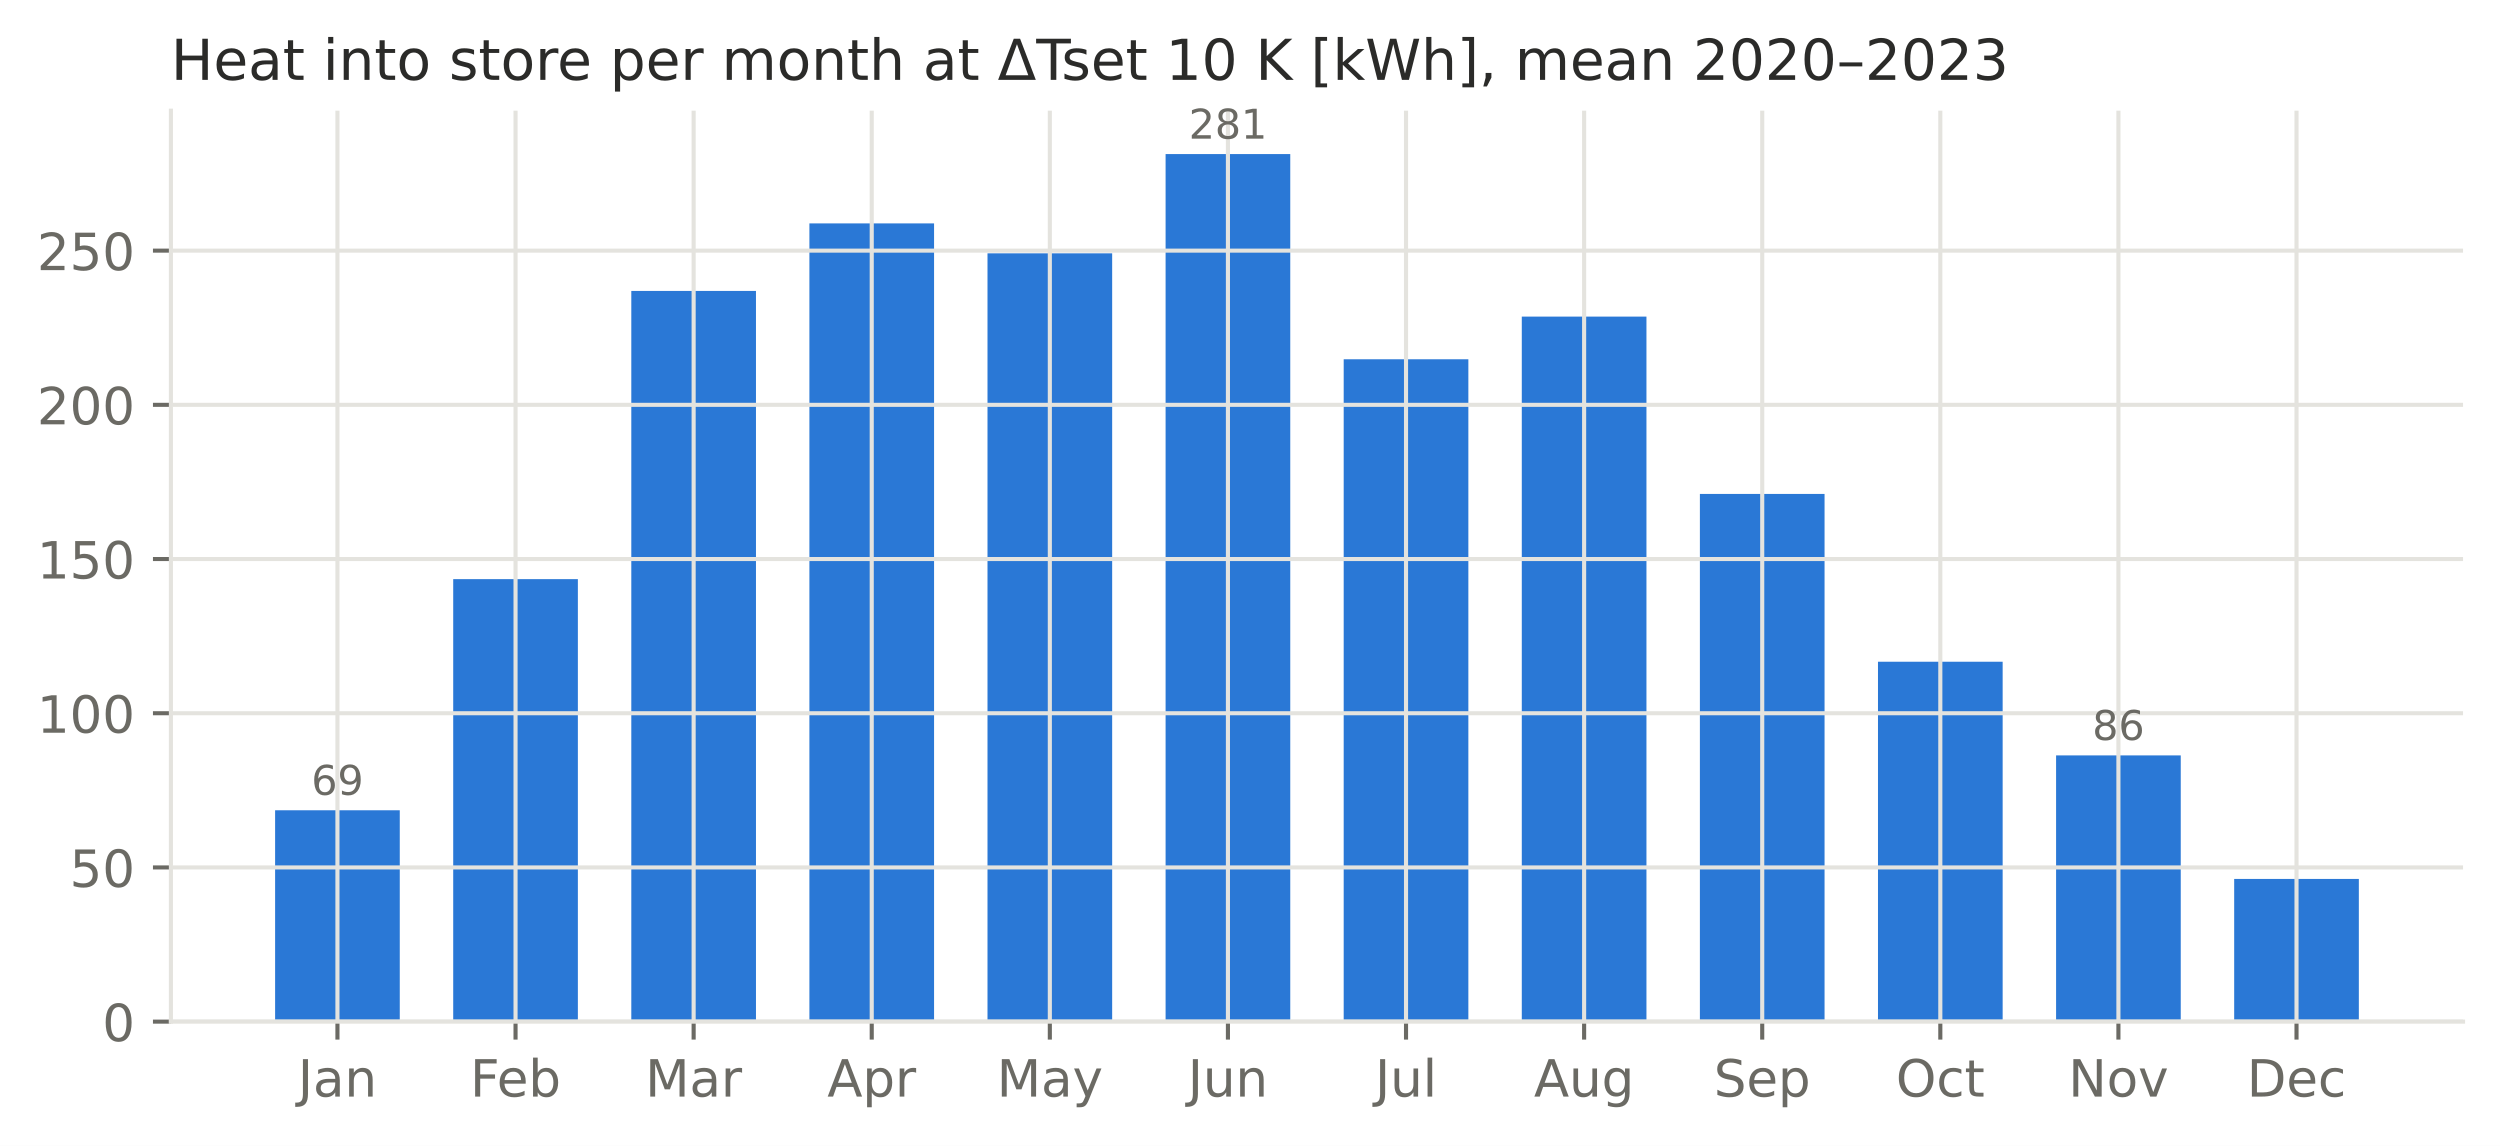
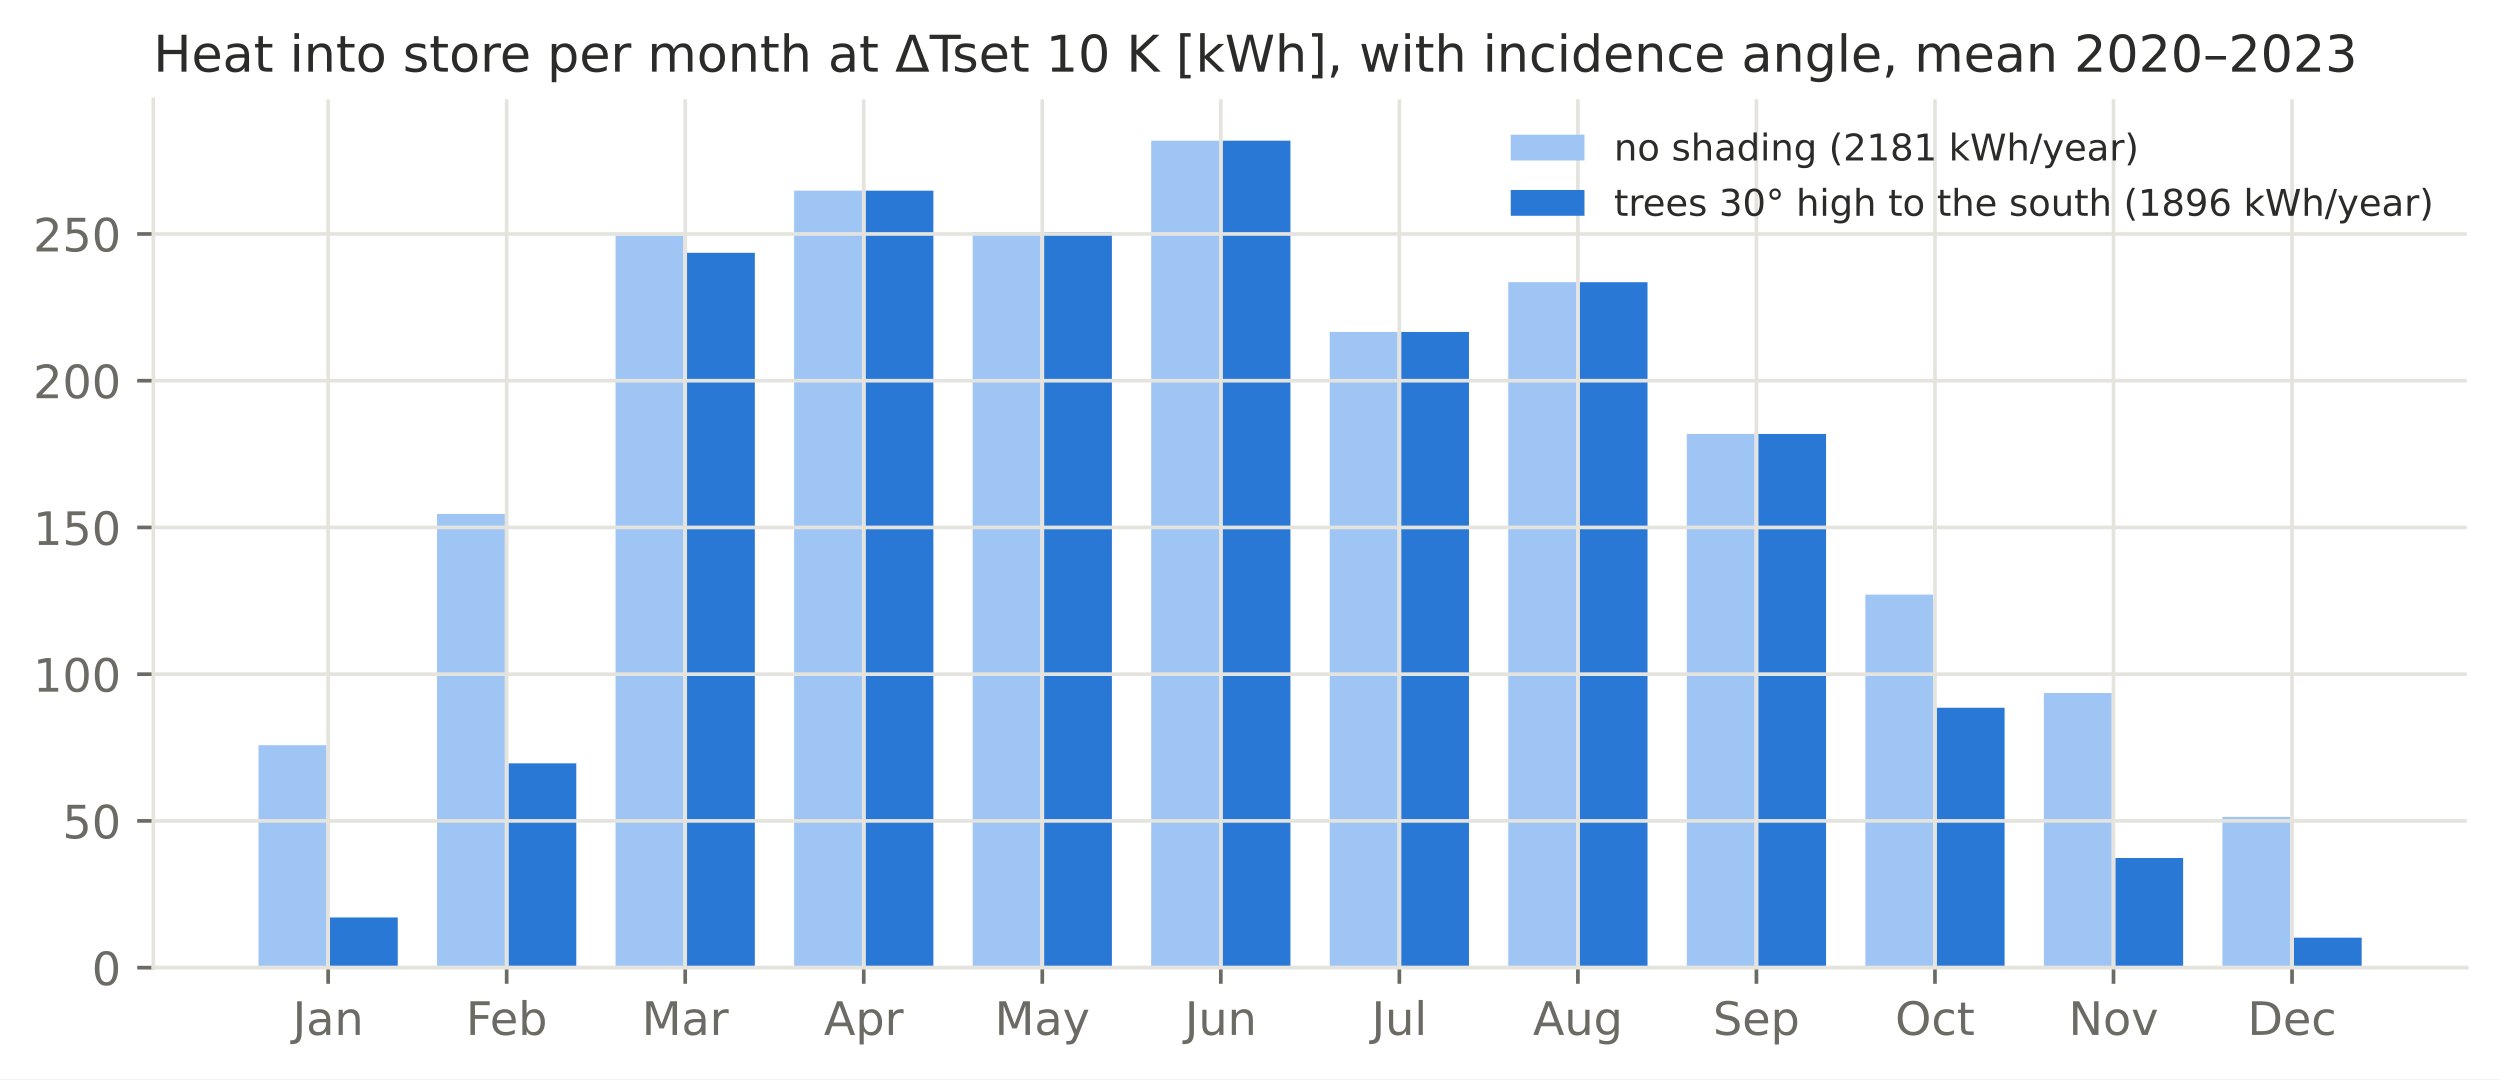
- <svg xmlns="http://www.w3.org/2000/svg" xmlns:xlink="http://www.w3.org/1999/xlink" width="486.887pt" height="223.167pt" viewBox="0 0 486.887 223.167" version="1.1">
+ <svg xmlns="http://www.w3.org/2000/svg" xmlns:xlink="http://www.w3.org/1999/xlink" width="542.688pt" height="234.255pt" viewBox="0 0 542.688 234.255" version="1.1">
  <defs>
    <style type="text/css">*{stroke-linejoin: round; stroke-linecap: butt}</style>
  </defs>
  <g id="figure_1">
    <g id="patch_1">
-       <path d="M 0 223.167  L 486.887 223.167  L 486.887 0  L 0 0  z " style="fill: #ffffff" />
+       <path d="M 0 234.255  L 542.688 234.255  L 542.688 0  L 0 0  z " style="fill: #ffffff" />
    </g>
    <g id="axes_1">
      <g id="patch_2">
-         <path d="M 33.288 198.966  L 479.688 198.966  L 479.688 21.558  L 33.288 21.558  z " style="fill: #ffffff" />
+         <path d="M 33.288 210.054  L 535.487 210.054  L 535.487 21.558  L 33.288 21.558  z " style="fill: #ffffff" />
      </g>
      <g id="patch_3">
-         <path d="M 53.578 198.966  L 77.858 198.966  L 77.858 157.805  L 53.578 157.805  z " clip-path="url(#p9f2e269c88)" style="fill: #2a78d6" />
+         <path d="M 56.115 210.054  L 70.842 210.054  L 70.842 161.762  L 56.115 161.762  z " clip-path="url(#pe618fa6ef9)" style="fill: #9ec5f4" />
      </g>
      <g id="patch_4">
-         <path d="M 88.264 198.966  L 112.543 198.966  L 112.543 112.788  L 88.264 112.788  z " clip-path="url(#p9f2e269c88)" style="fill: #2a78d6" />
+         <path d="M 94.871 210.054  L 109.598 210.054  L 109.598 111.559  L 94.871 111.559  z " clip-path="url(#pe618fa6ef9)" style="fill: #9ec5f4" />
      </g>
      <g id="patch_5">
-         <path d="M 122.949 198.966  L 147.229 198.966  L 147.229 56.656  L 122.949 56.656  z " clip-path="url(#p9f2e269c88)" style="fill: #2a78d6" />
+         <path d="M 133.627 210.054  L 148.354 210.054  L 148.354 51.163  L 133.627 51.163  z " clip-path="url(#pe618fa6ef9)" style="fill: #9ec5f4" />
      </g>
      <g id="patch_6">
-         <path d="M 157.634 198.966  L 181.914 198.966  L 181.914 43.506  L 157.634 43.506  z " clip-path="url(#p9f2e269c88)" style="fill: #2a78d6" />
+         <path d="M 172.383 210.054  L 187.11 210.054  L 187.11 41.389  L 172.383 41.389  z " clip-path="url(#pe618fa6ef9)" style="fill: #9ec5f4" />
      </g>
      <g id="patch_7">
-         <path d="M 192.32 198.966  L 216.599 198.966  L 216.599 49.332  L 192.32 49.332  z " clip-path="url(#p9f2e269c88)" style="fill: #2a78d6" />
+         <path d="M 211.139 210.054  L 225.866 210.054  L 225.866 50.375  L 211.139 50.375  z " clip-path="url(#pe618fa6ef9)" style="fill: #9ec5f4" />
      </g>
      <g id="patch_8">
-         <path d="M 227.005 198.966  L 251.285 198.966  L 251.285 30.006  L 227.005 30.006  z " clip-path="url(#p9f2e269c88)" style="fill: #2a78d6" />
+         <path d="M 249.895 210.054  L 264.622 210.054  L 264.622 30.534  L 249.895 30.534  z " clip-path="url(#pe618fa6ef9)" style="fill: #9ec5f4" />
      </g>
      <g id="patch_9">
-         <path d="M 261.69 198.966  L 285.97 198.966  L 285.97 69.973  L 261.69 69.973  z " clip-path="url(#p9f2e269c88)" style="fill: #2a78d6" />
+         <path d="M 288.651 210.054  L 303.378 210.054  L 303.378 72.061  L 288.651 72.061  z " clip-path="url(#pe618fa6ef9)" style="fill: #9ec5f4" />
      </g>
      <g id="patch_10">
-         <path d="M 296.376 198.966  L 320.655 198.966  L 320.655 61.656  L 296.376 61.656  z " clip-path="url(#p9f2e269c88)" style="fill: #2a78d6" />
+         <path d="M 327.407 210.054  L 342.134 210.054  L 342.134 61.265  L 327.407 61.265  z " clip-path="url(#pe618fa6ef9)" style="fill: #9ec5f4" />
      </g>
      <g id="patch_11">
-         <path d="M 331.061 198.966  L 355.341 198.966  L 355.341 96.199  L 331.061 96.199  z " clip-path="url(#p9f2e269c88)" style="fill: #2a78d6" />
+         <path d="M 366.163 210.054  L 380.89 210.054  L 380.89 94.201  L 366.163 94.201  z " clip-path="url(#pe618fa6ef9)" style="fill: #9ec5f4" />
      </g>
      <g id="patch_12">
-         <path d="M 365.746 198.966  L 390.026 198.966  L 390.026 128.881  L 365.746 128.881  z " clip-path="url(#p9f2e269c88)" style="fill: #2a78d6" />
+         <path d="M 404.919 210.054  L 419.646 210.054  L 419.646 129.07  L 404.919 129.07  z " clip-path="url(#pe618fa6ef9)" style="fill: #9ec5f4" />
      </g>
      <g id="patch_13">
-         <path d="M 400.432 198.966  L 424.711 198.966  L 424.711 147.118  L 400.432 147.118  z " clip-path="url(#p9f2e269c88)" style="fill: #2a78d6" />
+         <path d="M 443.675 210.054  L 458.402 210.054  L 458.402 150.437  L 443.675 150.437  z " clip-path="url(#pe618fa6ef9)" style="fill: #9ec5f4" />
      </g>
      <g id="patch_14">
-         <path d="M 435.117 198.966  L 459.397 198.966  L 459.397 171.179  L 435.117 171.179  z " clip-path="url(#p9f2e269c88)" style="fill: #2a78d6" />
+         <path d="M 482.431 210.054  L 497.158 210.054  L 497.158 177.316  L 482.431 177.316  z " clip-path="url(#pe618fa6ef9)" style="fill: #9ec5f4" />
+       </g>
+       <g id="patch_15">
+         <path d="M 71.617 210.054  L 86.344 210.054  L 86.344 199.162  L 71.617 199.162  z " clip-path="url(#pe618fa6ef9)" style="fill: #2a78d6" />
+       </g>
+       <g id="patch_16">
+         <path d="M 110.373 210.054  L 125.1 210.054  L 125.1 165.7  L 110.373 165.7  z " clip-path="url(#pe618fa6ef9)" style="fill: #2a78d6" />
+       </g>
+       <g id="patch_17">
+         <path d="M 149.129 210.054  L 163.856 210.054  L 163.856 54.872  L 149.129 54.872  z " clip-path="url(#pe618fa6ef9)" style="fill: #2a78d6" />
+       </g>
+       <g id="patch_18">
+         <path d="M 187.885 210.054  L 202.612 210.054  L 202.612 41.389  L 187.885 41.389  z " clip-path="url(#pe618fa6ef9)" style="fill: #2a78d6" />
+       </g>
+       <g id="patch_19">
+         <path d="M 226.641 210.054  L 241.368 210.054  L 241.368 50.375  L 226.641 50.375  z " clip-path="url(#pe618fa6ef9)" style="fill: #2a78d6" />
+       </g>
+       <g id="patch_20">
+         <path d="M 265.397 210.054  L 280.124 210.054  L 280.124 30.534  L 265.397 30.534  z " clip-path="url(#pe618fa6ef9)" style="fill: #2a78d6" />
+       </g>
+       <g id="patch_21">
+         <path d="M 304.153 210.054  L 318.88 210.054  L 318.88 72.061  L 304.153 72.061  z " clip-path="url(#pe618fa6ef9)" style="fill: #2a78d6" />
+       </g>
+       <g id="patch_22">
+         <path d="M 342.909 210.054  L 357.636 210.054  L 357.636 61.265  L 342.909 61.265  z " clip-path="url(#pe618fa6ef9)" style="fill: #2a78d6" />
+       </g>
+       <g id="patch_23">
+         <path d="M 381.665 210.054  L 396.392 210.054  L 396.392 94.201  L 381.665 94.201  z " clip-path="url(#pe618fa6ef9)" style="fill: #2a78d6" />
+       </g>
+       <g id="patch_24">
+         <path d="M 420.421 210.054  L 435.148 210.054  L 435.148 153.636  L 420.421 153.636  z " clip-path="url(#pe618fa6ef9)" style="fill: #2a78d6" />
+       </g>
+       <g id="patch_25">
+         <path d="M 459.177 210.054  L 473.904 210.054  L 473.904 186.252  L 459.177 186.252  z " clip-path="url(#pe618fa6ef9)" style="fill: #2a78d6" />
+       </g>
+       <g id="patch_26">
+         <path d="M 497.933 210.054  L 512.66 210.054  L 512.66 203.539  L 497.933 203.539  z " clip-path="url(#pe618fa6ef9)" style="fill: #2a78d6" />
      </g>
      <g id="matplotlib.axis_1">
        <g id="xtick_1">
          <g id="line2d_1">
-             <path d="M 65.718 198.966  L 65.718 21.558  " clip-path="url(#p9f2e269c88)" style="fill: none; stroke: #e4e3de; stroke-width: 0.8; stroke-linecap: square" />
+             <path d="M 71.23 210.054  L 71.23 21.558  " clip-path="url(#pe618fa6ef9)" style="fill: none; stroke: #e4e3de; stroke-width: 0.8; stroke-linecap: square" />
          </g>
          <g id="line2d_2">
            <defs>
-               <path id="mc1c9e49ae0" d="M 0 0  L 0 3.5  " style="stroke: #6b6a64; stroke-width: 0.8" />
+               <path id="m0f37476f6c" d="M 0 0  L 0 3.5  " style="stroke: #6b6a64; stroke-width: 0.8" />
            </defs>
            <g>
-               <use xlink:href="#mc1c9e49ae0" x="65.718" y="198.966" style="fill: #6b6a64; stroke: #6b6a64; stroke-width: 0.8" />
+               <use xlink:href="#m0f37476f6c" x="71.23" y="210.054" style="fill: #6b6a64; stroke: #6b6a64; stroke-width: 0.8" />
            </g>
          </g>
          <g id="text_1">
-             <text style="font-size: 10px; font-family: 'DejaVu Sans'; text-anchor: middle; fill: #6b6a64" x="65.718" y="213.564" transform="rotate(-0 65.71827 213.5639)">Jan</text>
+             <text style="font-size: 10px; font-family: 'DejaVu Sans'; text-anchor: middle; fill: #6b6a64" x="71.23" y="224.652" transform="rotate(-0 71.22961 224.6519)">Jan</text>
          </g>
        </g>
        <g id="xtick_2">
          <g id="line2d_3">
-             <path d="M 100.404 198.966  L 100.404 21.558  " clip-path="url(#p9f2e269c88)" style="fill: none; stroke: #e4e3de; stroke-width: 0.8; stroke-linecap: square" />
+             <path d="M 109.986 210.054  L 109.986 21.558  " clip-path="url(#pe618fa6ef9)" style="fill: none; stroke: #e4e3de; stroke-width: 0.8; stroke-linecap: square" />
          </g>
          <g id="line2d_4">
            <g>
-               <use xlink:href="#mc1c9e49ae0" x="100.404" y="198.966" style="fill: #6b6a64; stroke: #6b6a64; stroke-width: 0.8" />
+               <use xlink:href="#m0f37476f6c" x="109.986" y="210.054" style="fill: #6b6a64; stroke: #6b6a64; stroke-width: 0.8" />
            </g>
          </g>
          <g id="text_2">
-             <text style="font-size: 10px; font-family: 'DejaVu Sans'; text-anchor: middle; fill: #6b6a64" x="100.404" y="213.565" transform="rotate(-0 100.4036 213.5647)">Feb</text>
+             <text style="font-size: 10px; font-family: 'DejaVu Sans'; text-anchor: middle; fill: #6b6a64" x="109.986" y="224.653" transform="rotate(-0 109.9856 224.6527)">Feb</text>
          </g>
        </g>
        <g id="xtick_3">
          <g id="line2d_5">
-             <path d="M 135.089 198.966  L 135.089 21.558  " clip-path="url(#p9f2e269c88)" style="fill: none; stroke: #e4e3de; stroke-width: 0.8; stroke-linecap: square" />
+             <path d="M 148.742 210.054  L 148.742 21.558  " clip-path="url(#pe618fa6ef9)" style="fill: none; stroke: #e4e3de; stroke-width: 0.8; stroke-linecap: square" />
          </g>
          <g id="line2d_6">
            <g>
-               <use xlink:href="#mc1c9e49ae0" x="135.089" y="198.966" style="fill: #6b6a64; stroke: #6b6a64; stroke-width: 0.8" />
+               <use xlink:href="#m0f37476f6c" x="148.742" y="210.054" style="fill: #6b6a64; stroke: #6b6a64; stroke-width: 0.8" />
            </g>
          </g>
          <g id="text_3">
-             <text style="font-size: 10px; font-family: 'DejaVu Sans'; text-anchor: middle; fill: #6b6a64" x="135.089" y="213.564" transform="rotate(-0 135.0889 213.5639)">Mar</text>
+             <text style="font-size: 10px; font-family: 'DejaVu Sans'; text-anchor: middle; fill: #6b6a64" x="148.742" y="224.652" transform="rotate(-0 148.7416 224.6519)">Mar</text>
          </g>
        </g>
        <g id="xtick_4">
          <g id="line2d_7">
-             <path d="M 169.774 198.966  L 169.774 21.558  " clip-path="url(#p9f2e269c88)" style="fill: none; stroke: #e4e3de; stroke-width: 0.8; stroke-linecap: square" />
+             <path d="M 187.498 210.054  L 187.498 21.558  " clip-path="url(#pe618fa6ef9)" style="fill: none; stroke: #e4e3de; stroke-width: 0.8; stroke-linecap: square" />
          </g>
          <g id="line2d_8">
            <g>
-               <use xlink:href="#mc1c9e49ae0" x="169.774" y="198.966" style="fill: #6b6a64; stroke: #6b6a64; stroke-width: 0.8" />
+               <use xlink:href="#m0f37476f6c" x="187.498" y="210.054" style="fill: #6b6a64; stroke: #6b6a64; stroke-width: 0.8" />
            </g>
          </g>
          <g id="text_4">
-             <text style="font-size: 10px; font-family: 'DejaVu Sans'; text-anchor: middle; fill: #6b6a64" x="169.774" y="213.564" transform="rotate(-0 169.7742 213.5639)">Apr</text>
+             <text style="font-size: 10px; font-family: 'DejaVu Sans'; text-anchor: middle; fill: #6b6a64" x="187.498" y="224.652" transform="rotate(-0 187.4975 224.6519)">Apr</text>
          </g>
        </g>
        <g id="xtick_5">
          <g id="line2d_9">
-             <path d="M 204.46 198.966  L 204.46 21.558  " clip-path="url(#p9f2e269c88)" style="fill: none; stroke: #e4e3de; stroke-width: 0.8; stroke-linecap: square" />
+             <path d="M 226.254 210.054  L 226.254 21.558  " clip-path="url(#pe618fa6ef9)" style="fill: none; stroke: #e4e3de; stroke-width: 0.8; stroke-linecap: square" />
          </g>
          <g id="line2d_10">
            <g>
-               <use xlink:href="#mc1c9e49ae0" x="204.46" y="198.966" style="fill: #6b6a64; stroke: #6b6a64; stroke-width: 0.8" />
+               <use xlink:href="#m0f37476f6c" x="226.254" y="210.054" style="fill: #6b6a64; stroke: #6b6a64; stroke-width: 0.8" />
            </g>
          </g>
          <g id="text_5">
-             <text style="font-size: 10px; font-family: 'DejaVu Sans'; text-anchor: middle; fill: #6b6a64" x="204.46" y="213.564" transform="rotate(-0 204.4595 213.5639)">May</text>
+             <text style="font-size: 10px; font-family: 'DejaVu Sans'; text-anchor: middle; fill: #6b6a64" x="226.254" y="224.652" transform="rotate(-0 226.2535 224.6519)">May</text>
          </g>
        </g>
        <g id="xtick_6">
          <g id="line2d_11">
-             <path d="M 239.145 198.966  L 239.145 21.558  " clip-path="url(#p9f2e269c88)" style="fill: none; stroke: #e4e3de; stroke-width: 0.8; stroke-linecap: square" />
+             <path d="M 265.01 210.054  L 265.01 21.558  " clip-path="url(#pe618fa6ef9)" style="fill: none; stroke: #e4e3de; stroke-width: 0.8; stroke-linecap: square" />
          </g>
          <g id="line2d_12">
            <g>
-               <use xlink:href="#mc1c9e49ae0" x="239.145" y="198.966" style="fill: #6b6a64; stroke: #6b6a64; stroke-width: 0.8" />
+               <use xlink:href="#m0f37476f6c" x="265.01" y="210.054" style="fill: #6b6a64; stroke: #6b6a64; stroke-width: 0.8" />
            </g>
          </g>
          <g id="text_6">
-             <text style="font-size: 10px; font-family: 'DejaVu Sans'; text-anchor: middle; fill: #6b6a64" x="239.145" y="213.564" transform="rotate(-0 239.1448 213.5639)">Jun</text>
+             <text style="font-size: 10px; font-family: 'DejaVu Sans'; text-anchor: middle; fill: #6b6a64" x="265.01" y="224.652" transform="rotate(-0 265.0095 224.6519)">Jun</text>
          </g>
        </g>
        <g id="xtick_7">
          <g id="line2d_13">
-             <path d="M 273.83 198.966  L 273.83 21.558  " clip-path="url(#p9f2e269c88)" style="fill: none; stroke: #e4e3de; stroke-width: 0.8; stroke-linecap: square" />
+             <path d="M 303.765 210.054  L 303.765 21.558  " clip-path="url(#pe618fa6ef9)" style="fill: none; stroke: #e4e3de; stroke-width: 0.8; stroke-linecap: square" />
          </g>
          <g id="line2d_14">
            <g>
-               <use xlink:href="#mc1c9e49ae0" x="273.83" y="198.966" style="fill: #6b6a64; stroke: #6b6a64; stroke-width: 0.8" />
+               <use xlink:href="#m0f37476f6c" x="303.765" y="210.054" style="fill: #6b6a64; stroke: #6b6a64; stroke-width: 0.8" />
            </g>
          </g>
          <g id="text_7">
-             <text style="font-size: 10px; font-family: 'DejaVu Sans'; text-anchor: middle; fill: #6b6a64" x="273.83" y="213.565" transform="rotate(-0 273.8302 213.5647)">Jul</text>
+             <text style="font-size: 10px; font-family: 'DejaVu Sans'; text-anchor: middle; fill: #6b6a64" x="303.765" y="224.653" transform="rotate(-0 303.7655 224.6527)">Jul</text>
          </g>
        </g>
        <g id="xtick_8">
          <g id="line2d_15">
-             <path d="M 308.515 198.966  L 308.515 21.558  " clip-path="url(#p9f2e269c88)" style="fill: none; stroke: #e4e3de; stroke-width: 0.8; stroke-linecap: square" />
+             <path d="M 342.521 210.054  L 342.521 21.558  " clip-path="url(#pe618fa6ef9)" style="fill: none; stroke: #e4e3de; stroke-width: 0.8; stroke-linecap: square" />
          </g>
          <g id="line2d_16">
            <g>
-               <use xlink:href="#mc1c9e49ae0" x="308.515" y="198.966" style="fill: #6b6a64; stroke: #6b6a64; stroke-width: 0.8" />
+               <use xlink:href="#m0f37476f6c" x="342.521" y="210.054" style="fill: #6b6a64; stroke: #6b6a64; stroke-width: 0.8" />
            </g>
          </g>
          <g id="text_8">
-             <text style="font-size: 10px; font-family: 'DejaVu Sans'; text-anchor: middle; fill: #6b6a64" x="308.515" y="213.564" transform="rotate(-0 308.5155 213.5639)">Aug</text>
+             <text style="font-size: 10px; font-family: 'DejaVu Sans'; text-anchor: middle; fill: #6b6a64" x="342.521" y="224.652" transform="rotate(-0 342.5215 224.6519)">Aug</text>
          </g>
        </g>
        <g id="xtick_9">
          <g id="line2d_17">
-             <path d="M 343.201 198.966  L 343.201 21.558  " clip-path="url(#p9f2e269c88)" style="fill: none; stroke: #e4e3de; stroke-width: 0.8; stroke-linecap: square" />
+             <path d="M 381.277 210.054  L 381.277 21.558  " clip-path="url(#pe618fa6ef9)" style="fill: none; stroke: #e4e3de; stroke-width: 0.8; stroke-linecap: square" />
          </g>
          <g id="line2d_18">
            <g>
-               <use xlink:href="#mc1c9e49ae0" x="343.201" y="198.966" style="fill: #6b6a64; stroke: #6b6a64; stroke-width: 0.8" />
+               <use xlink:href="#m0f37476f6c" x="381.277" y="210.054" style="fill: #6b6a64; stroke: #6b6a64; stroke-width: 0.8" />
            </g>
          </g>
          <g id="text_9">
-             <text style="font-size: 10px; font-family: 'DejaVu Sans'; text-anchor: middle; fill: #6b6a64" x="343.201" y="213.564" transform="rotate(-0 343.2008 213.5639)">Sep</text>
+             <text style="font-size: 10px; font-family: 'DejaVu Sans'; text-anchor: middle; fill: #6b6a64" x="381.277" y="224.652" transform="rotate(-0 381.2775 224.6519)">Sep</text>
          </g>
        </g>
        <g id="xtick_10">
          <g id="line2d_19">
-             <path d="M 377.886 198.966  L 377.886 21.558  " clip-path="url(#p9f2e269c88)" style="fill: none; stroke: #e4e3de; stroke-width: 0.8; stroke-linecap: square" />
+             <path d="M 420.033 210.054  L 420.033 21.558  " clip-path="url(#pe618fa6ef9)" style="fill: none; stroke: #e4e3de; stroke-width: 0.8; stroke-linecap: square" />
          </g>
          <g id="line2d_20">
            <g>
-               <use xlink:href="#mc1c9e49ae0" x="377.886" y="198.966" style="fill: #6b6a64; stroke: #6b6a64; stroke-width: 0.8" />
+               <use xlink:href="#m0f37476f6c" x="420.033" y="210.054" style="fill: #6b6a64; stroke: #6b6a64; stroke-width: 0.8" />
            </g>
          </g>
          <g id="text_10">
-             <text style="font-size: 10px; font-family: 'DejaVu Sans'; text-anchor: middle; fill: #6b6a64" x="377.886" y="213.564" transform="rotate(-0 377.8861 213.5639)">Oct</text>
+             <text style="font-size: 10px; font-family: 'DejaVu Sans'; text-anchor: middle; fill: #6b6a64" x="420.033" y="224.652" transform="rotate(-0 420.0334 224.6519)">Oct</text>
          </g>
        </g>
        <g id="xtick_11">
          <g id="line2d_21">
-             <path d="M 412.571 198.966  L 412.571 21.558  " clip-path="url(#p9f2e269c88)" style="fill: none; stroke: #e4e3de; stroke-width: 0.8; stroke-linecap: square" />
+             <path d="M 458.789 210.054  L 458.789 21.558  " clip-path="url(#pe618fa6ef9)" style="fill: none; stroke: #e4e3de; stroke-width: 0.8; stroke-linecap: square" />
          </g>
          <g id="line2d_22">
            <g>
-               <use xlink:href="#mc1c9e49ae0" x="412.571" y="198.966" style="fill: #6b6a64; stroke: #6b6a64; stroke-width: 0.8" />
+               <use xlink:href="#m0f37476f6c" x="458.789" y="210.054" style="fill: #6b6a64; stroke: #6b6a64; stroke-width: 0.8" />
            </g>
          </g>
          <g id="text_11">
-             <text style="font-size: 10px; font-family: 'DejaVu Sans'; text-anchor: middle; fill: #6b6a64" x="412.571" y="213.564" transform="rotate(-0 412.5714 213.5639)">Nov</text>
+             <text style="font-size: 10px; font-family: 'DejaVu Sans'; text-anchor: middle; fill: #6b6a64" x="458.789" y="224.652" transform="rotate(-0 458.7894 224.6519)">Nov</text>
          </g>
        </g>
        <g id="xtick_12">
          <g id="line2d_23">
-             <path d="M 447.257 198.966  L 447.257 21.558  " clip-path="url(#p9f2e269c88)" style="fill: none; stroke: #e4e3de; stroke-width: 0.8; stroke-linecap: square" />
+             <path d="M 497.545 210.054  L 497.545 21.558  " clip-path="url(#pe618fa6ef9)" style="fill: none; stroke: #e4e3de; stroke-width: 0.8; stroke-linecap: square" />
          </g>
          <g id="line2d_24">
            <g>
-               <use xlink:href="#mc1c9e49ae0" x="447.257" y="198.966" style="fill: #6b6a64; stroke: #6b6a64; stroke-width: 0.8" />
+               <use xlink:href="#m0f37476f6c" x="497.545" y="210.054" style="fill: #6b6a64; stroke: #6b6a64; stroke-width: 0.8" />
            </g>
          </g>
          <g id="text_12">
-             <text style="font-size: 10px; font-family: 'DejaVu Sans'; text-anchor: middle; fill: #6b6a64" x="447.257" y="213.564" transform="rotate(-0 447.2567 213.5639)">Dec</text>
+             <text style="font-size: 10px; font-family: 'DejaVu Sans'; text-anchor: middle; fill: #6b6a64" x="497.545" y="224.652" transform="rotate(-0 497.5454 224.6519)">Dec</text>
          </g>
        </g>
      </g>
      <g id="matplotlib.axis_2">
        <g id="ytick_1">
          <g id="line2d_25">
-             <path d="M 33.288 198.966  L 479.688 198.966  " clip-path="url(#p9f2e269c88)" style="fill: none; stroke: #e4e3de; stroke-width: 0.8; stroke-linecap: square" />
+             <path d="M 33.288 210.054  L 535.487 210.054  " clip-path="url(#pe618fa6ef9)" style="fill: none; stroke: #e4e3de; stroke-width: 0.8; stroke-linecap: square" />
          </g>
          <g id="line2d_26">
            <defs>
-               <path id="m8f63239196" d="M 0 0  L -3.5 0  " style="stroke: #6b6a64; stroke-width: 0.8" />
+               <path id="m866c5739c4" d="M 0 0  L -3.5 0  " style="stroke: #6b6a64; stroke-width: 0.8" />
            </defs>
            <g>
-               <use xlink:href="#m8f63239196" x="33.288" y="198.966" style="fill: #6b6a64; stroke: #6b6a64; stroke-width: 0.8" />
+               <use xlink:href="#m866c5739c4" x="33.288" y="210.054" style="fill: #6b6a64; stroke: #6b6a64; stroke-width: 0.8" />
            </g>
          </g>
          <g id="text_13">
-             <text style="font-size: 10px; font-family: 'DejaVu Sans'; text-anchor: end; fill: #6b6a64" x="26.288" y="202.765" transform="rotate(-0 26.2875 202.7651)">0</text>
+             <text style="font-size: 10px; font-family: 'DejaVu Sans'; text-anchor: end; fill: #6b6a64" x="26.288" y="213.853" transform="rotate(-0 26.2875 213.8531)">0</text>
          </g>
        </g>
        <g id="ytick_2">
          <g id="line2d_27">
-             <path d="M 33.288 168.935  L 479.688 168.935  " clip-path="url(#p9f2e269c88)" style="fill: none; stroke: #e4e3de; stroke-width: 0.8; stroke-linecap: square" />
+             <path d="M 33.288 178.2  L 535.487 178.2  " clip-path="url(#pe618fa6ef9)" style="fill: none; stroke: #e4e3de; stroke-width: 0.8; stroke-linecap: square" />
          </g>
          <g id="line2d_28">
            <g>
-               <use xlink:href="#m8f63239196" x="33.288" y="168.935" style="fill: #6b6a64; stroke: #6b6a64; stroke-width: 0.8" />
+               <use xlink:href="#m866c5739c4" x="33.288" y="178.2" style="fill: #6b6a64; stroke: #6b6a64; stroke-width: 0.8" />
            </g>
          </g>
          <g id="text_14">
-             <text style="font-size: 10px; font-family: 'DejaVu Sans'; text-anchor: end; fill: #6b6a64" x="26.288" y="172.734" transform="rotate(-0 26.2875 172.7342)">50</text>
+             <text style="font-size: 10px; font-family: 'DejaVu Sans'; text-anchor: end; fill: #6b6a64" x="26.288" y="181.999" transform="rotate(-0 26.2875 181.9992)">50</text>
          </g>
        </g>
        <g id="ytick_3">
          <g id="line2d_29">
-             <path d="M 33.288 138.904  L 479.688 138.904  " clip-path="url(#p9f2e269c88)" style="fill: none; stroke: #e4e3de; stroke-width: 0.8; stroke-linecap: square" />
+             <path d="M 33.288 146.346  L 535.487 146.346  " clip-path="url(#pe618fa6ef9)" style="fill: none; stroke: #e4e3de; stroke-width: 0.8; stroke-linecap: square" />
          </g>
          <g id="line2d_30">
            <g>
-               <use xlink:href="#m8f63239196" x="33.288" y="138.904" style="fill: #6b6a64; stroke: #6b6a64; stroke-width: 0.8" />
+               <use xlink:href="#m866c5739c4" x="33.288" y="146.346" style="fill: #6b6a64; stroke: #6b6a64; stroke-width: 0.8" />
            </g>
          </g>
          <g id="text_15">
-             <text style="font-size: 10px; font-family: 'DejaVu Sans'; text-anchor: end; fill: #6b6a64" x="26.288" y="142.703" transform="rotate(-0 26.2875 142.7033)">100</text>
+             <text style="font-size: 10px; font-family: 'DejaVu Sans'; text-anchor: end; fill: #6b6a64" x="26.288" y="150.145" transform="rotate(-0 26.2875 150.1453)">100</text>
          </g>
        </g>
        <g id="ytick_4">
          <g id="line2d_31">
-             <path d="M 33.288 108.874  L 479.688 108.874  " clip-path="url(#p9f2e269c88)" style="fill: none; stroke: #e4e3de; stroke-width: 0.8; stroke-linecap: square" />
+             <path d="M 33.288 114.493  L 535.487 114.493  " clip-path="url(#pe618fa6ef9)" style="fill: none; stroke: #e4e3de; stroke-width: 0.8; stroke-linecap: square" />
          </g>
          <g id="line2d_32">
            <g>
-               <use xlink:href="#m8f63239196" x="33.288" y="108.874" style="fill: #6b6a64; stroke: #6b6a64; stroke-width: 0.8" />
+               <use xlink:href="#m866c5739c4" x="33.288" y="114.493" style="fill: #6b6a64; stroke: #6b6a64; stroke-width: 0.8" />
            </g>
          </g>
          <g id="text_16">
-             <text style="font-size: 10px; font-family: 'DejaVu Sans'; text-anchor: end; fill: #6b6a64" x="26.288" y="112.672" transform="rotate(-0 26.2875 112.6724)">150</text>
+             <text style="font-size: 10px; font-family: 'DejaVu Sans'; text-anchor: end; fill: #6b6a64" x="26.288" y="118.291" transform="rotate(-0 26.2875 118.2913)">150</text>
          </g>
        </g>
        <g id="ytick_5">
          <g id="line2d_33">
-             <path d="M 33.288 78.843  L 479.688 78.843  " clip-path="url(#p9f2e269c88)" style="fill: none; stroke: #e4e3de; stroke-width: 0.8; stroke-linecap: square" />
+             <path d="M 33.288 82.639  L 535.487 82.639  " clip-path="url(#pe618fa6ef9)" style="fill: none; stroke: #e4e3de; stroke-width: 0.8; stroke-linecap: square" />
          </g>
          <g id="line2d_34">
            <g>
-               <use xlink:href="#m8f63239196" x="33.288" y="78.843" style="fill: #6b6a64; stroke: #6b6a64; stroke-width: 0.8" />
+               <use xlink:href="#m866c5739c4" x="33.288" y="82.639" style="fill: #6b6a64; stroke: #6b6a64; stroke-width: 0.8" />
            </g>
          </g>
          <g id="text_17">
-             <text style="font-size: 10px; font-family: 'DejaVu Sans'; text-anchor: end; fill: #6b6a64" x="26.288" y="82.641" transform="rotate(-0 26.2875 82.6415)">200</text>
+             <text style="font-size: 10px; font-family: 'DejaVu Sans'; text-anchor: end; fill: #6b6a64" x="26.288" y="86.437" transform="rotate(-0 26.2875 86.43743)">200</text>
          </g>
        </g>
        <g id="ytick_6">
          <g id="line2d_35">
-             <path d="M 33.288 48.812  L 479.688 48.812  " clip-path="url(#p9f2e269c88)" style="fill: none; stroke: #e4e3de; stroke-width: 0.8; stroke-linecap: square" />
+             <path d="M 33.288 50.785  L 535.487 50.785  " clip-path="url(#pe618fa6ef9)" style="fill: none; stroke: #e4e3de; stroke-width: 0.8; stroke-linecap: square" />
          </g>
          <g id="line2d_36">
            <g>
-               <use xlink:href="#m8f63239196" x="33.288" y="48.812" style="fill: #6b6a64; stroke: #6b6a64; stroke-width: 0.8" />
+               <use xlink:href="#m866c5739c4" x="33.288" y="50.785" style="fill: #6b6a64; stroke: #6b6a64; stroke-width: 0.8" />
            </g>
          </g>
          <g id="text_18">
-             <text style="font-size: 10px; font-family: 'DejaVu Sans'; text-anchor: end; fill: #6b6a64" x="26.288" y="52.611" transform="rotate(-0 26.2875 52.6106)">250</text>
-           </g>
-         </g>
-       </g>
-       <g id="patch_15">
-         <path d="M 33.288 198.966  L 33.288 21.558  " style="fill: none; stroke: #e4e3de; stroke-width: 0.8; stroke-linejoin: miter; stroke-linecap: square" />
-       </g>
-       <g id="patch_16">
-         <path d="M 33.288 198.966  L 479.688 198.966  " style="fill: none; stroke: #e4e3de; stroke-width: 0.8; stroke-linejoin: miter; stroke-linecap: square" />
+             <text style="font-size: 10px; font-family: 'DejaVu Sans'; text-anchor: end; fill: #6b6a64" x="26.288" y="54.584" transform="rotate(-0 26.2875 54.58351)">250</text>
+           </g>
+         </g>
+       </g>
+       <g id="patch_27">
+         <path d="M 33.288 210.054  L 33.288 21.558  " style="fill: none; stroke: #e4e3de; stroke-width: 0.8; stroke-linejoin: miter; stroke-linecap: square" />
+       </g>
+       <g id="patch_28">
+         <path d="M 33.288 210.054  L 535.487 210.054  " style="fill: none; stroke: #e4e3de; stroke-width: 0.8; stroke-linejoin: miter; stroke-linecap: square" />
      </g>
      <g id="text_19">
-         <text style="font-size: 8px; font-family: 'DejaVu Sans'; text-anchor: middle; fill: #6b6a64" x="65.718" y="154.805" transform="rotate(-0 65.71827 154.8053)">69</text>
-       </g>
-       <g id="text_20">
-         <text style="font-size: 8px; font-family: 'DejaVu Sans'; text-anchor: middle; fill: #6b6a64" x="239.145" y="27.006" transform="rotate(-0 239.1448 27.00628)">281</text>
-       </g>
-       <g id="text_21">
-         <text style="font-size: 8px; font-family: 'DejaVu Sans'; text-anchor: middle; fill: #6b6a64" x="412.571" y="144.118" transform="rotate(-0 412.5714 144.1177)">86</text>
-       </g>
-       <g id="text_22">
-         <text style="font-size: 11px; font-family: 'DejaVu Sans'; text-anchor: start; fill: #2b2b29" x="33.288" y="15.558" transform="rotate(-0 33.2875 15.55828)">Heat into store per month at ΔTset 10 K [kWh], mean 2020–2023</text>
+         <text style="font-size: 11px; font-family: 'DejaVu Sans'; text-anchor: start; fill: #2b2b29" x="33.288" y="15.558" transform="rotate(-0 33.2875 15.55828)">Heat into store per month at ΔTset 10 K [kWh], with incidence angle, mean 2020–2023</text>
+       </g>
+       <g id="legend_1">
+         <g id="patch_29">
+           <path d="M 327.95 34.837  L 343.95 34.837  L 343.95 29.237  L 327.95 29.237  z " style="fill: #9ec5f4" />
+         </g>
+         <g id="text_20">
+           <text style="font-size: 8px; font-family: 'DejaVu Sans'; text-anchor: start; fill: #2b2b29" x="350.35" y="34.837" transform="rotate(-0 350.35 34.83703)">no shading (2181 kWh/year)</text>
+         </g>
+         <g id="patch_30">
+           <path d="M 327.95 46.838  L 343.95 46.838  L 343.95 41.238  L 327.95 41.238  z " style="fill: #2a78d6" />
+         </g>
+         <g id="text_21">
+           <text style="font-size: 8px; font-family: 'DejaVu Sans'; text-anchor: start; fill: #2b2b29" x="350.35" y="46.838" transform="rotate(-0 350.35 46.83766)">trees 30° high to the south (1896 kWh/year)</text>
+         </g>
      </g>
    </g>
  </g>
  <defs>
-     <clipPath id="p9f2e269c88">
-       <rect x="33.288" y="21.558" width="446.4" height="177.408" />
+     <clipPath id="pe618fa6ef9">
+       <rect x="33.288" y="21.558" width="502.2" height="188.496" />
    </clipPath>
  </defs>
</svg>
